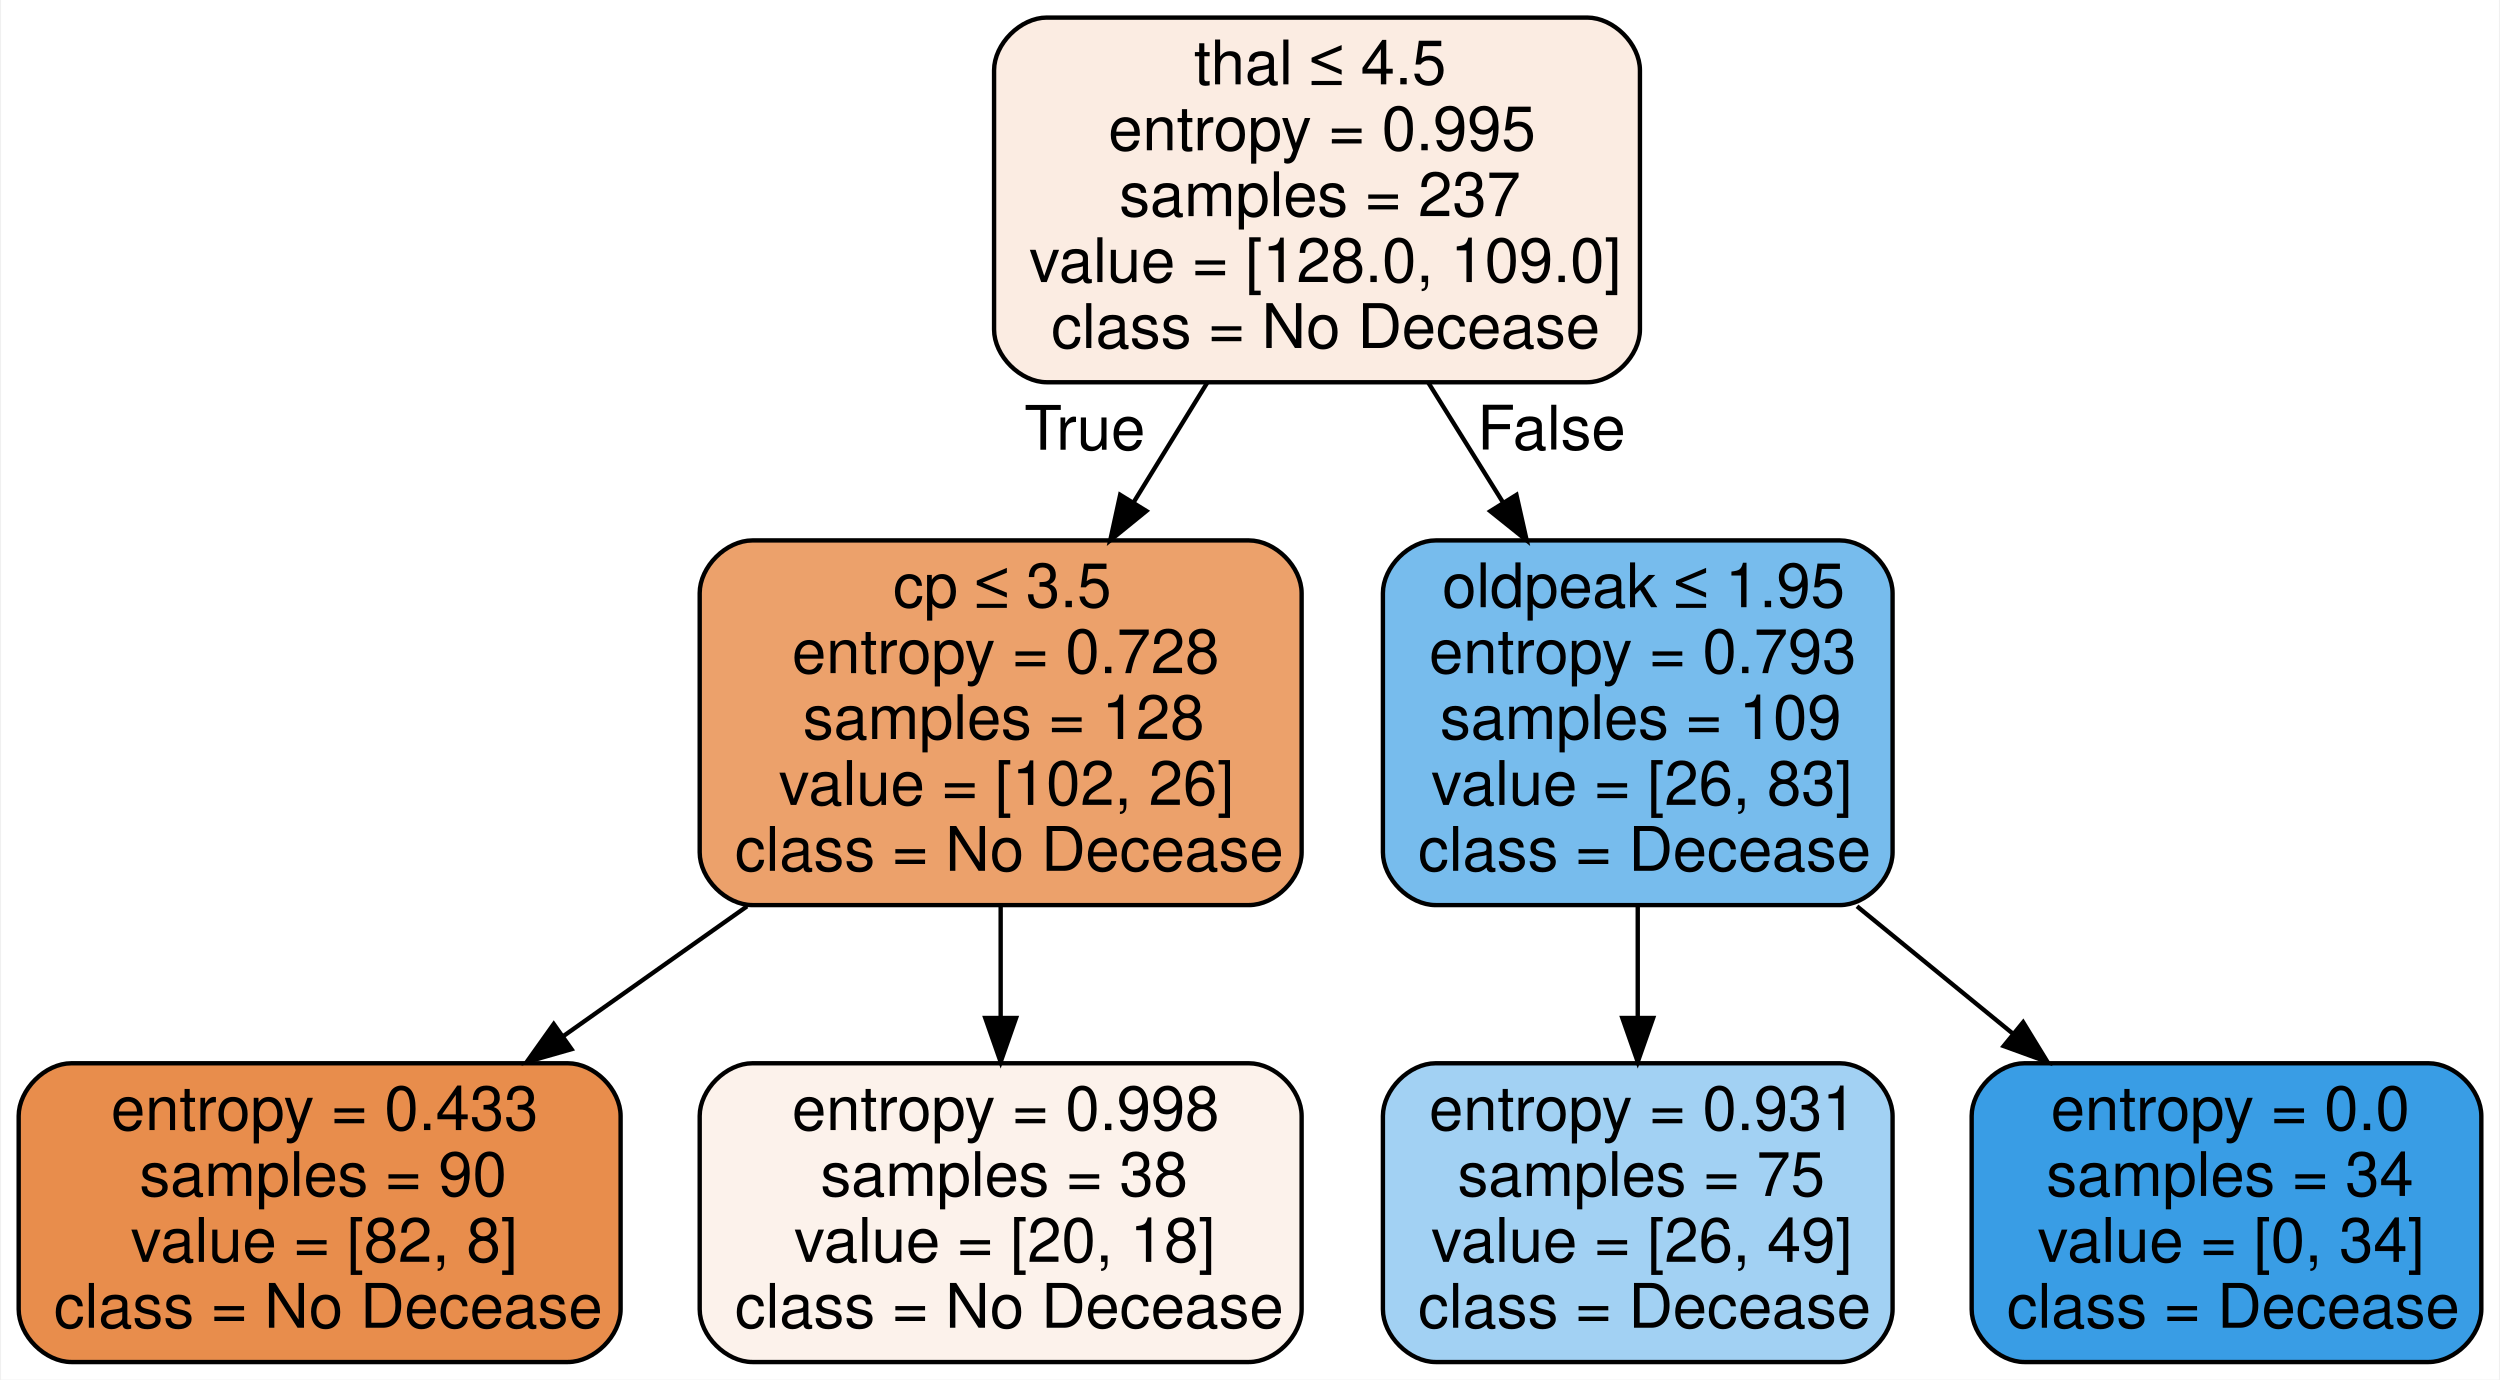
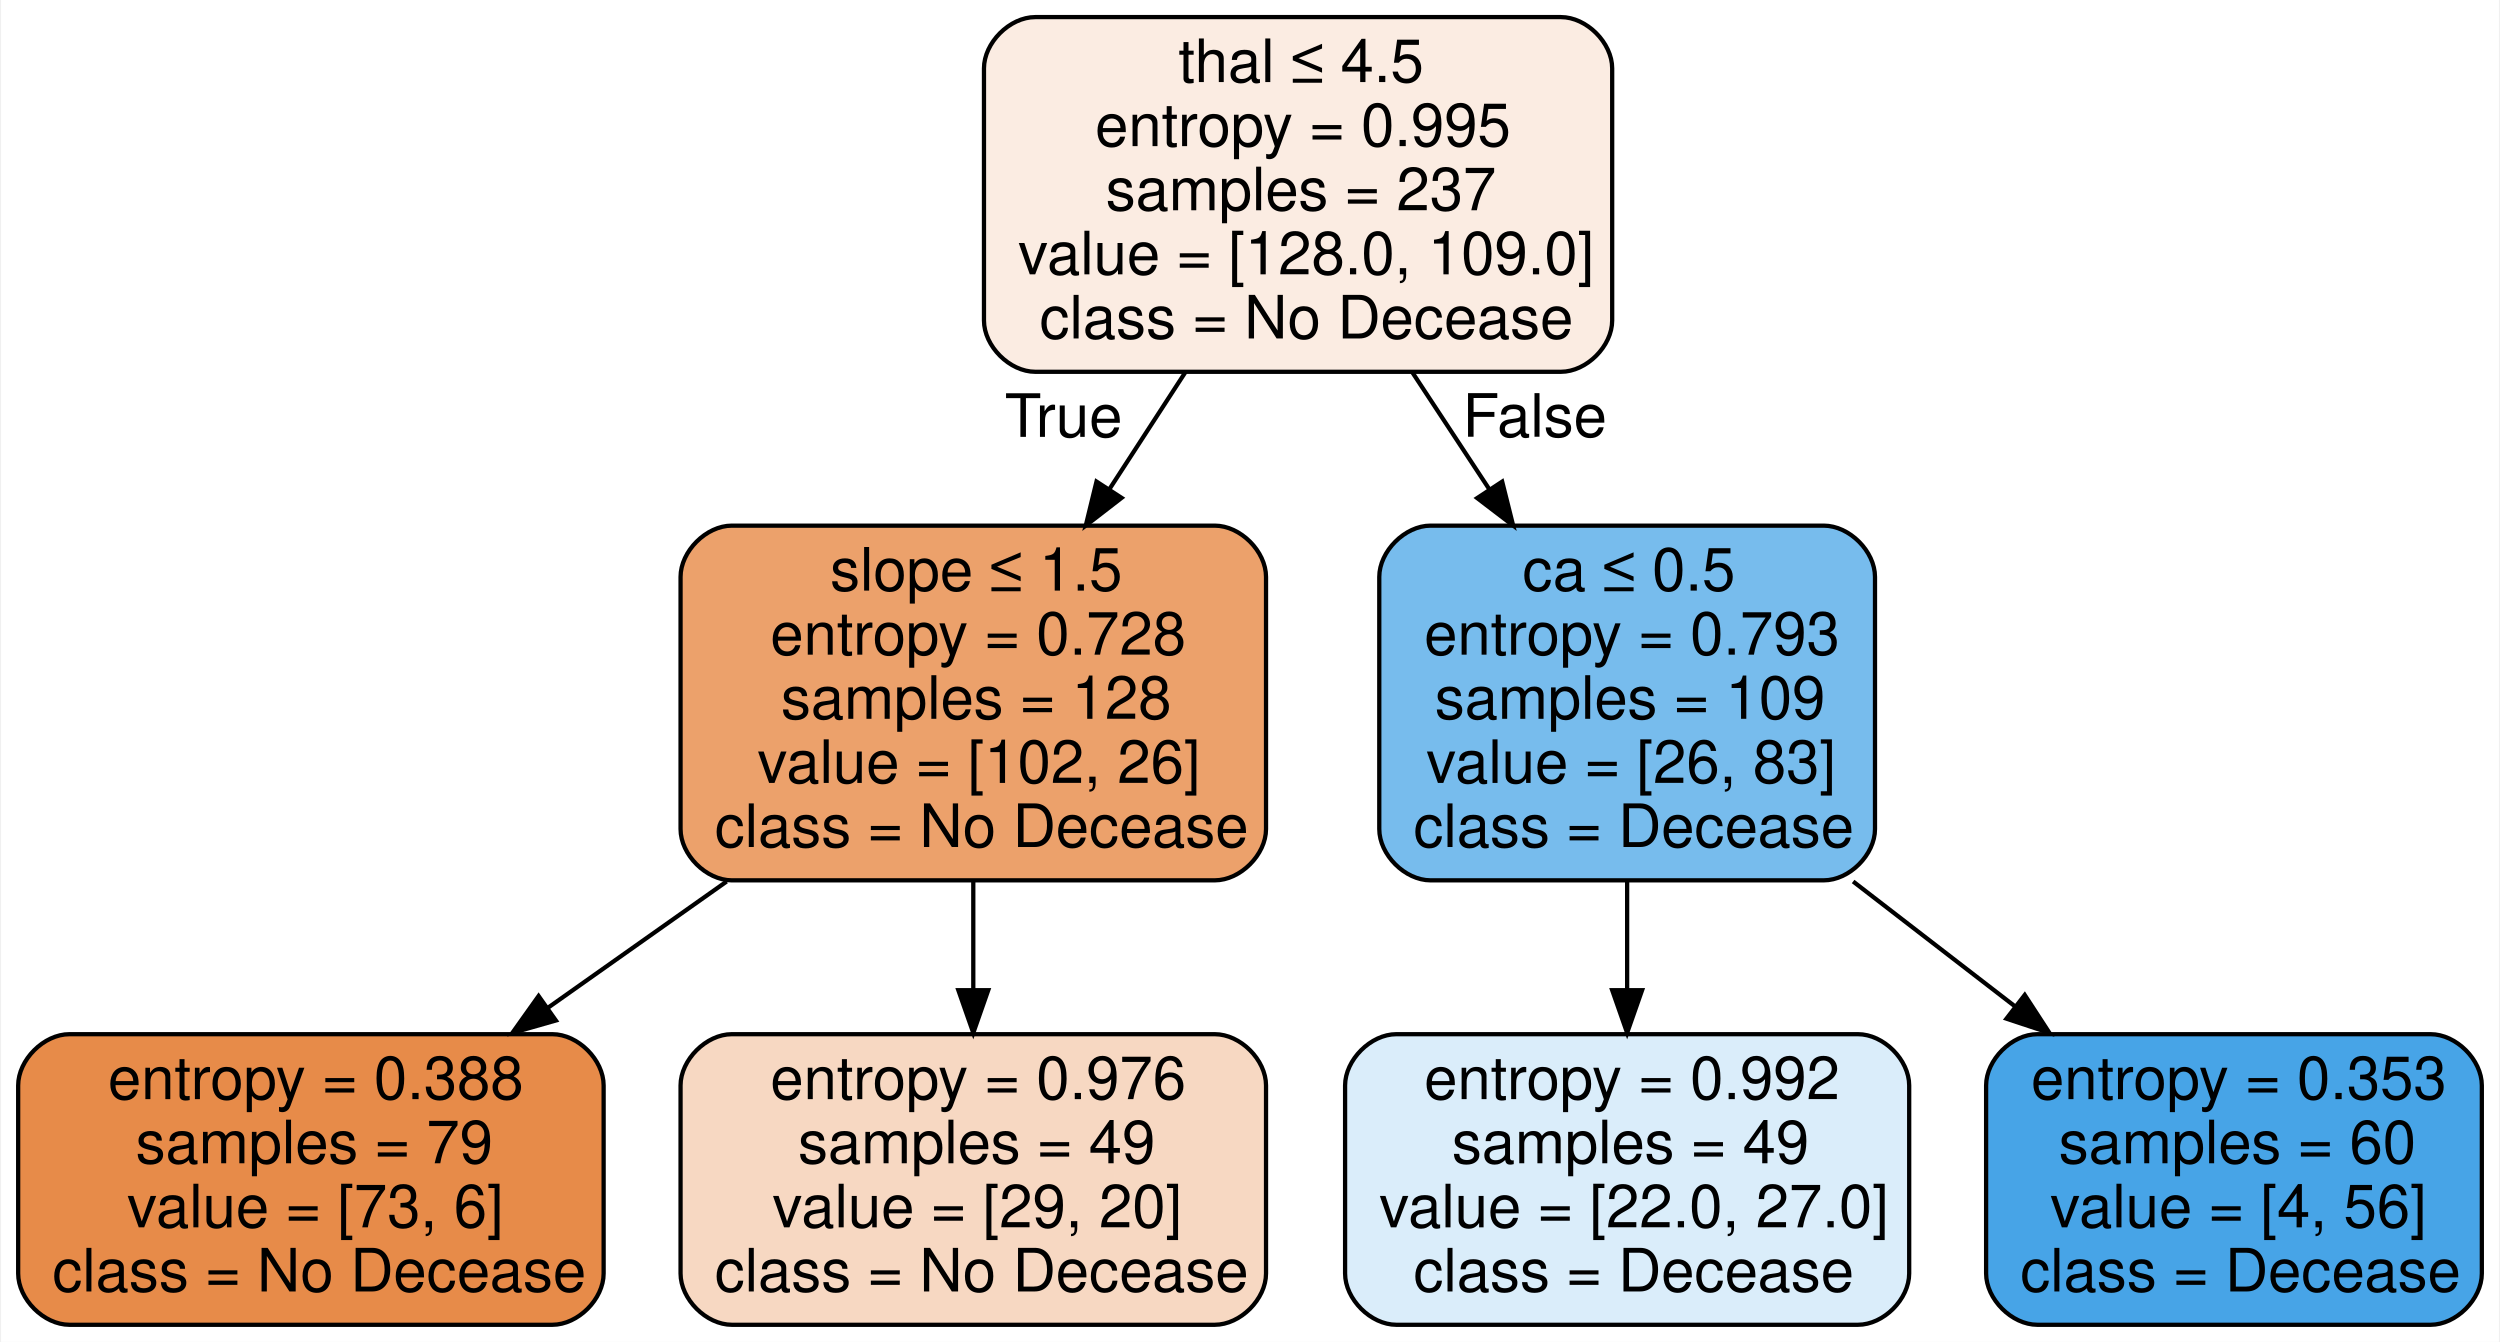
- <svg xmlns="http://www.w3.org/2000/svg" width="569pt" height="314pt" viewBox="0.00 0.00 568.50 314.00">
+ <svg xmlns="http://www.w3.org/2000/svg" width="585pt" height="314pt" viewBox="0.00 0.00 584.50 314.00">
  <g id="graph0" class="graph" transform="scale(1 1) rotate(0) translate(4 310)">
-     <polygon fill="white" stroke="transparent" points="-4,4 -4,-310 564.5,-310 564.5,4 -4,4" />
+     <polygon fill="white" stroke="transparent" points="-4,4 -4,-310 580.5,-310 580.5,4 -4,4" />
    <g id="node1" class="node">
-       <path fill="#fbece2" stroke="black" d="M357,-306C357,-306 234,-306 234,-306 228,-306 222,-300 222,-294 222,-294 222,-235 222,-235 222,-229 228,-223 234,-223 234,-223 357,-223 357,-223 363,-223 369,-229 369,-235 369,-235 369,-294 369,-294 369,-300 363,-306 357,-306" />
-       <text text-anchor="start" x="267.5" y="-290.8" font-family="Helvetica,sans-Serif" font-size="14.00">thal ≤ 4.5</text>
-       <text text-anchor="start" x="248" y="-275.8" font-family="Helvetica,sans-Serif" font-size="14.00">entropy = 0.995</text>
-       <text text-anchor="start" x="250.5" y="-260.8" font-family="Helvetica,sans-Serif" font-size="14.00">samples = 237</text>
-       <text text-anchor="start" x="230" y="-245.8" font-family="Helvetica,sans-Serif" font-size="14.00">value = [128.0, 109.0]</text>
-       <text text-anchor="start" x="235" y="-230.8" font-family="Helvetica,sans-Serif" font-size="14.00">class = No Decease</text>
+       <path fill="#fbece2" stroke="black" d="M361,-306C361,-306 238,-306 238,-306 232,-306 226,-300 226,-294 226,-294 226,-235 226,-235 226,-229 232,-223 238,-223 238,-223 361,-223 361,-223 367,-223 373,-229 373,-235 373,-235 373,-294 373,-294 373,-300 367,-306 361,-306" />
+       <text text-anchor="start" x="271.5" y="-290.8" font-family="Helvetica,sans-Serif" font-size="14.00">thal ≤ 4.5</text>
+       <text text-anchor="start" x="252" y="-275.8" font-family="Helvetica,sans-Serif" font-size="14.00">entropy = 0.995</text>
+       <text text-anchor="start" x="254.5" y="-260.8" font-family="Helvetica,sans-Serif" font-size="14.00">samples = 237</text>
+       <text text-anchor="start" x="234" y="-245.8" font-family="Helvetica,sans-Serif" font-size="14.00">value = [128.0, 109.0]</text>
+       <text text-anchor="start" x="239" y="-230.8" font-family="Helvetica,sans-Serif" font-size="14.00">class = No Decease</text>
    </g>
    <g id="node2" class="node">
      <path fill="#eca16b" stroke="black" d="M280,-187C280,-187 167,-187 167,-187 161,-187 155,-181 155,-175 155,-175 155,-116 155,-116 155,-110 161,-104 167,-104 167,-104 280,-104 280,-104 286,-104 292,-110 292,-116 292,-116 292,-175 292,-175 292,-181 286,-187 280,-187" />
-       <text text-anchor="start" x="199" y="-171.8" font-family="Helvetica,sans-Serif" font-size="14.00">cp ≤ 3.5</text>
+       <text text-anchor="start" x="190" y="-171.8" font-family="Helvetica,sans-Serif" font-size="14.00">slope ≤ 1.5</text>
      <text text-anchor="start" x="176" y="-156.8" font-family="Helvetica,sans-Serif" font-size="14.00">entropy = 0.728</text>
      <text text-anchor="start" x="178.5" y="-141.8" font-family="Helvetica,sans-Serif" font-size="14.00">samples = 128</text>
      <text text-anchor="start" x="173" y="-126.8" font-family="Helvetica,sans-Serif" font-size="14.00">value = [102, 26]</text>
      <text text-anchor="start" x="163" y="-111.8" font-family="Helvetica,sans-Serif" font-size="14.00">class = No Decease</text>
    </g>
    <g id="edge1" class="edge">
-       <path fill="none" stroke="black" d="M270.52,-222.91C265.1,-214.1 259.32,-204.7 253.72,-195.61" />
-       <polygon fill="black" stroke="black" points="256.66,-193.7 248.44,-187.02 250.7,-197.37 256.66,-193.7" />
-       <text text-anchor="middle" x="242.65" y="-207.64" font-family="Helvetica,sans-Serif" font-size="14.00">True</text>
+       <path fill="none" stroke="black" d="M273.13,-222.91C267.41,-214.1 261.31,-204.7 255.4,-195.61" />
+       <polygon fill="black" stroke="black" points="258.2,-193.5 249.82,-187.02 252.33,-197.31 258.2,-193.5" />
+       <text text-anchor="middle" x="244.63" y="-207.78" font-family="Helvetica,sans-Serif" font-size="14.00">True</text>
    </g>
    <g id="node5" class="node">
-       <path fill="#77bced" stroke="black" d="M414.5,-187C414.5,-187 322.5,-187 322.5,-187 316.5,-187 310.5,-181 310.5,-175 310.5,-175 310.5,-116 310.5,-116 310.5,-110 316.5,-104 322.5,-104 322.5,-104 414.5,-104 414.5,-104 420.5,-104 426.5,-110 426.5,-116 426.5,-116 426.5,-175 426.5,-175 426.5,-181 420.5,-187 414.5,-187" />
-       <text text-anchor="start" x="324" y="-171.8" font-family="Helvetica,sans-Serif" font-size="14.00">oldpeak ≤ 1.95</text>
-       <text text-anchor="start" x="321" y="-156.8" font-family="Helvetica,sans-Serif" font-size="14.00">entropy = 0.793</text>
-       <text text-anchor="start" x="323.5" y="-141.8" font-family="Helvetica,sans-Serif" font-size="14.00">samples = 109</text>
-       <text text-anchor="start" x="321.5" y="-126.8" font-family="Helvetica,sans-Serif" font-size="14.00">value = [26, 83]</text>
-       <text text-anchor="start" x="318.5" y="-111.8" font-family="Helvetica,sans-Serif" font-size="14.00">class = Decease</text>
+       <path fill="#77bced" stroke="black" d="M422.5,-187C422.5,-187 330.5,-187 330.5,-187 324.5,-187 318.5,-181 318.5,-175 318.5,-175 318.5,-116 318.5,-116 318.5,-110 324.5,-104 330.5,-104 330.5,-104 422.5,-104 422.5,-104 428.5,-104 434.5,-110 434.5,-116 434.5,-116 434.5,-175 434.5,-175 434.5,-181 428.5,-187 422.5,-187" />
+       <text text-anchor="start" x="352" y="-171.8" font-family="Helvetica,sans-Serif" font-size="14.00">ca ≤ 0.5</text>
+       <text text-anchor="start" x="329" y="-156.8" font-family="Helvetica,sans-Serif" font-size="14.00">entropy = 0.793</text>
+       <text text-anchor="start" x="331.5" y="-141.8" font-family="Helvetica,sans-Serif" font-size="14.00">samples = 109</text>
+       <text text-anchor="start" x="329.5" y="-126.8" font-family="Helvetica,sans-Serif" font-size="14.00">value = [26, 83]</text>
+       <text text-anchor="start" x="326.5" y="-111.8" font-family="Helvetica,sans-Serif" font-size="14.00">class = Decease</text>
    </g>
    <g id="edge4" class="edge">
-       <path fill="none" stroke="black" d="M320.83,-222.91C326.32,-214.1 332.19,-204.7 337.86,-195.61" />
-       <polygon fill="black" stroke="black" points="340.89,-197.36 343.22,-187.02 334.95,-193.65 340.89,-197.36" />
-       <text text-anchor="middle" x="348.86" y="-207.68" font-family="Helvetica,sans-Serif" font-size="14.00">False</text>
+       <path fill="none" stroke="black" d="M326.21,-222.91C332.01,-214.1 338.2,-204.7 344.18,-195.61" />
+       <polygon fill="black" stroke="black" points="347.26,-197.3 349.83,-187.02 341.41,-193.45 347.26,-197.3" />
+       <text text-anchor="middle" x="354.88" y="-207.81" font-family="Helvetica,sans-Serif" font-size="14.00">False</text>
    </g>
    <g id="node3" class="node">
-       <path fill="#e88d4c" stroke="black" d="M125,-68C125,-68 12,-68 12,-68 6,-68 0,-62 0,-56 0,-56 0,-12 0,-12 0,-6 6,0 12,0 12,0 125,0 125,0 131,0 137,-6 137,-12 137,-12 137,-56 137,-56 137,-62 131,-68 125,-68" />
-       <text text-anchor="start" x="21" y="-52.8" font-family="Helvetica,sans-Serif" font-size="14.00">entropy = 0.433</text>
-       <text text-anchor="start" x="27.5" y="-37.8" font-family="Helvetica,sans-Serif" font-size="14.00">samples = 90</text>
-       <text text-anchor="start" x="25.5" y="-22.8" font-family="Helvetica,sans-Serif" font-size="14.00">value = [82, 8]</text>
+       <path fill="#e78b49" stroke="black" d="M125,-68C125,-68 12,-68 12,-68 6,-68 0,-62 0,-56 0,-56 0,-12 0,-12 0,-6 6,0 12,0 12,0 125,0 125,0 131,0 137,-6 137,-12 137,-12 137,-56 137,-56 137,-62 131,-68 125,-68" />
+       <text text-anchor="start" x="21" y="-52.8" font-family="Helvetica,sans-Serif" font-size="14.00">entropy = 0.388</text>
+       <text text-anchor="start" x="27.5" y="-37.8" font-family="Helvetica,sans-Serif" font-size="14.00">samples = 79</text>
+       <text text-anchor="start" x="25.5" y="-22.8" font-family="Helvetica,sans-Serif" font-size="14.00">value = [73, 6]</text>
      <text text-anchor="start" x="8" y="-7.8" font-family="Helvetica,sans-Serif" font-size="14.00">class = No Decease</text>
    </g>
    <g id="edge2" class="edge">
      <path fill="none" stroke="black" d="M165.78,-103.73C152.1,-94.06 137.53,-83.77 123.95,-74.17" />
      <polygon fill="black" stroke="black" points="125.82,-71.21 115.64,-68.3 121.78,-76.93 125.82,-71.21" />
    </g>
    <g id="node4" class="node">
-       <path fill="#fcf2eb" stroke="black" d="M280,-68C280,-68 167,-68 167,-68 161,-68 155,-62 155,-56 155,-56 155,-12 155,-12 155,-6 161,0 167,0 167,0 280,0 280,0 286,0 292,-6 292,-12 292,-12 292,-56 292,-56 292,-62 286,-68 280,-68" />
-       <text text-anchor="start" x="176" y="-52.8" font-family="Helvetica,sans-Serif" font-size="14.00">entropy = 0.998</text>
-       <text text-anchor="start" x="182.5" y="-37.8" font-family="Helvetica,sans-Serif" font-size="14.00">samples = 38</text>
-       <text text-anchor="start" x="176.5" y="-22.8" font-family="Helvetica,sans-Serif" font-size="14.00">value = [20, 18]</text>
+       <path fill="#f7d8c2" stroke="black" d="M280,-68C280,-68 167,-68 167,-68 161,-68 155,-62 155,-56 155,-56 155,-12 155,-12 155,-6 161,0 167,0 167,0 280,0 280,0 286,0 292,-6 292,-12 292,-12 292,-56 292,-56 292,-62 286,-68 280,-68" />
+       <text text-anchor="start" x="176" y="-52.8" font-family="Helvetica,sans-Serif" font-size="14.00">entropy = 0.976</text>
+       <text text-anchor="start" x="182.5" y="-37.8" font-family="Helvetica,sans-Serif" font-size="14.00">samples = 49</text>
+       <text text-anchor="start" x="176.5" y="-22.8" font-family="Helvetica,sans-Serif" font-size="14.00">value = [29, 20]</text>
      <text text-anchor="start" x="163" y="-7.8" font-family="Helvetica,sans-Serif" font-size="14.00">class = No Decease</text>
    </g>
    <g id="edge3" class="edge">
      <path fill="none" stroke="black" d="M223.5,-103.73C223.5,-95.52 223.5,-86.86 223.5,-78.56" />
      <polygon fill="black" stroke="black" points="227,-78.3 223.5,-68.3 220,-78.3 227,-78.3" />
    </g>
    <g id="node6" class="node">
-       <path fill="#a2d1f3" stroke="black" d="M414.5,-68C414.5,-68 322.5,-68 322.5,-68 316.5,-68 310.5,-62 310.5,-56 310.5,-56 310.5,-12 310.5,-12 310.5,-6 316.5,0 322.5,0 322.5,0 414.5,0 414.5,0 420.5,0 426.5,-6 426.5,-12 426.5,-12 426.5,-56 426.5,-56 426.5,-62 420.5,-68 414.5,-68" />
-       <text text-anchor="start" x="321" y="-52.8" font-family="Helvetica,sans-Serif" font-size="14.00">entropy = 0.931</text>
-       <text text-anchor="start" x="327.5" y="-37.8" font-family="Helvetica,sans-Serif" font-size="14.00">samples = 75</text>
-       <text text-anchor="start" x="321.5" y="-22.8" font-family="Helvetica,sans-Serif" font-size="14.00">value = [26, 49]</text>
-       <text text-anchor="start" x="318.5" y="-7.8" font-family="Helvetica,sans-Serif" font-size="14.00">class = Decease</text>
+       <path fill="#daedfa" stroke="black" d="M430.5,-68C430.5,-68 322.5,-68 322.5,-68 316.5,-68 310.5,-62 310.5,-56 310.5,-56 310.5,-12 310.5,-12 310.5,-6 316.5,0 322.5,0 322.5,0 430.5,0 430.5,0 436.5,0 442.5,-6 442.5,-12 442.5,-12 442.5,-56 442.5,-56 442.5,-62 436.5,-68 430.5,-68" />
+       <text text-anchor="start" x="329" y="-52.8" font-family="Helvetica,sans-Serif" font-size="14.00">entropy = 0.992</text>
+       <text text-anchor="start" x="335.5" y="-37.8" font-family="Helvetica,sans-Serif" font-size="14.00">samples = 49</text>
+       <text text-anchor="start" x="318.5" y="-22.8" font-family="Helvetica,sans-Serif" font-size="14.00">value = [22.0, 27.0]</text>
+       <text text-anchor="start" x="326.5" y="-7.8" font-family="Helvetica,sans-Serif" font-size="14.00">class = Decease</text>
    </g>
    <g id="edge5" class="edge">
-       <path fill="none" stroke="black" d="M368.5,-103.73C368.5,-95.52 368.5,-86.86 368.5,-78.56" />
-       <polygon fill="black" stroke="black" points="372,-78.3 368.5,-68.3 365,-78.3 372,-78.3" />
+       <path fill="none" stroke="black" d="M376.5,-103.73C376.5,-95.52 376.5,-86.86 376.5,-78.56" />
+       <polygon fill="black" stroke="black" points="380,-78.3 376.5,-68.3 373,-78.3 380,-78.3" />
    </g>
    <g id="node7" class="node">
-       <path fill="#399de5" stroke="black" d="M548.5,-68C548.5,-68 456.5,-68 456.5,-68 450.5,-68 444.5,-62 444.5,-56 444.5,-56 444.5,-12 444.5,-12 444.5,-6 450.5,0 456.5,0 456.5,0 548.5,0 548.5,0 554.5,0 560.5,-6 560.5,-12 560.5,-12 560.5,-56 560.5,-56 560.5,-62 554.5,-68 548.5,-68" />
-       <text text-anchor="start" x="462.5" y="-52.8" font-family="Helvetica,sans-Serif" font-size="14.00">entropy = 0.0</text>
-       <text text-anchor="start" x="461.5" y="-37.8" font-family="Helvetica,sans-Serif" font-size="14.00">samples = 34</text>
-       <text text-anchor="start" x="459.5" y="-22.8" font-family="Helvetica,sans-Serif" font-size="14.00">value = [0, 34]</text>
-       <text text-anchor="start" x="452.5" y="-7.8" font-family="Helvetica,sans-Serif" font-size="14.00">class = Decease</text>
+       <path fill="#47a4e7" stroke="black" d="M564.5,-68C564.5,-68 472.5,-68 472.5,-68 466.5,-68 460.5,-62 460.5,-56 460.5,-56 460.5,-12 460.5,-12 460.5,-6 466.5,0 472.5,0 472.5,0 564.5,0 564.5,0 570.5,0 576.5,-6 576.5,-12 576.5,-12 576.5,-56 576.5,-56 576.5,-62 570.5,-68 564.5,-68" />
+       <text text-anchor="start" x="471" y="-52.8" font-family="Helvetica,sans-Serif" font-size="14.00">entropy = 0.353</text>
+       <text text-anchor="start" x="477.5" y="-37.8" font-family="Helvetica,sans-Serif" font-size="14.00">samples = 60</text>
+       <text text-anchor="start" x="475.5" y="-22.8" font-family="Helvetica,sans-Serif" font-size="14.00">value = [4, 56]</text>
+       <text text-anchor="start" x="468.5" y="-7.8" font-family="Helvetica,sans-Serif" font-size="14.00">class = Decease</text>
    </g>
    <g id="edge6" class="edge">
-       <path fill="none" stroke="black" d="M418.4,-103.73C430,-94.24 442.35,-84.16 453.9,-74.72" />
-       <polygon fill="black" stroke="black" points="456.22,-77.34 461.75,-68.3 451.79,-71.92 456.22,-77.34" />
+       <path fill="none" stroke="black" d="M429.38,-103.73C441.79,-94.15 455.01,-83.96 467.35,-74.44" />
+       <polygon fill="black" stroke="black" points="469.54,-77.18 475.32,-68.3 465.26,-71.63 469.54,-77.18" />
    </g>
  </g>
</svg>
